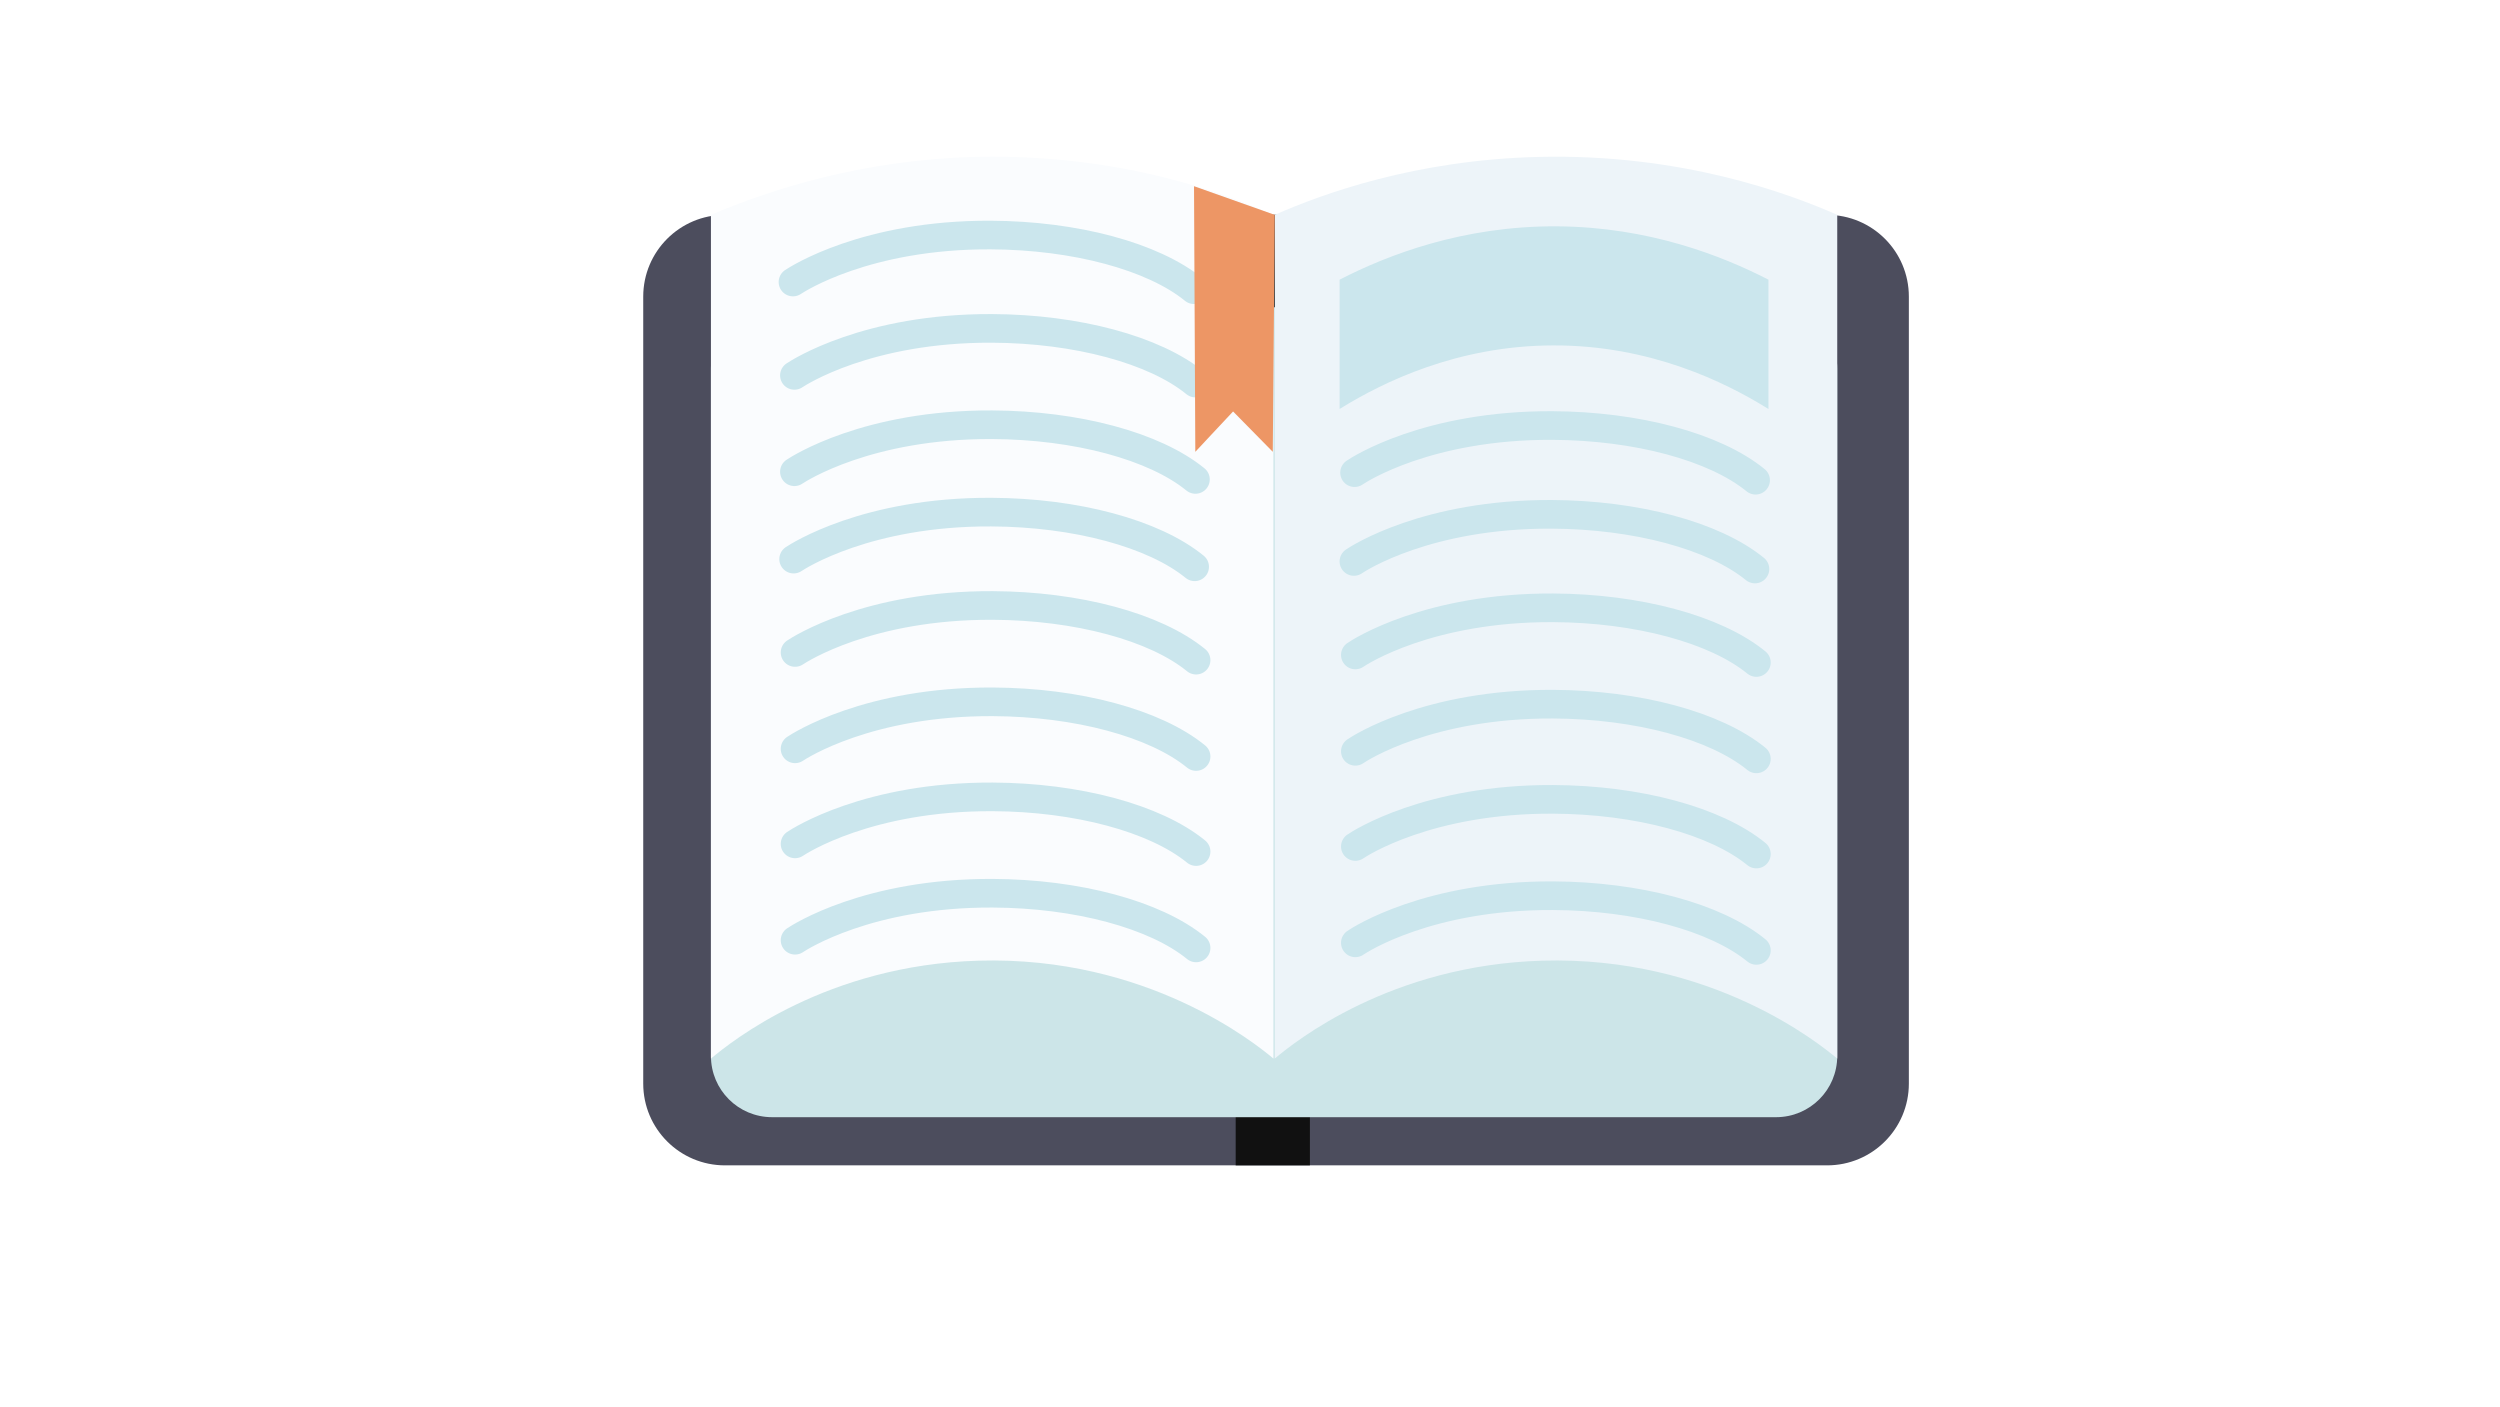
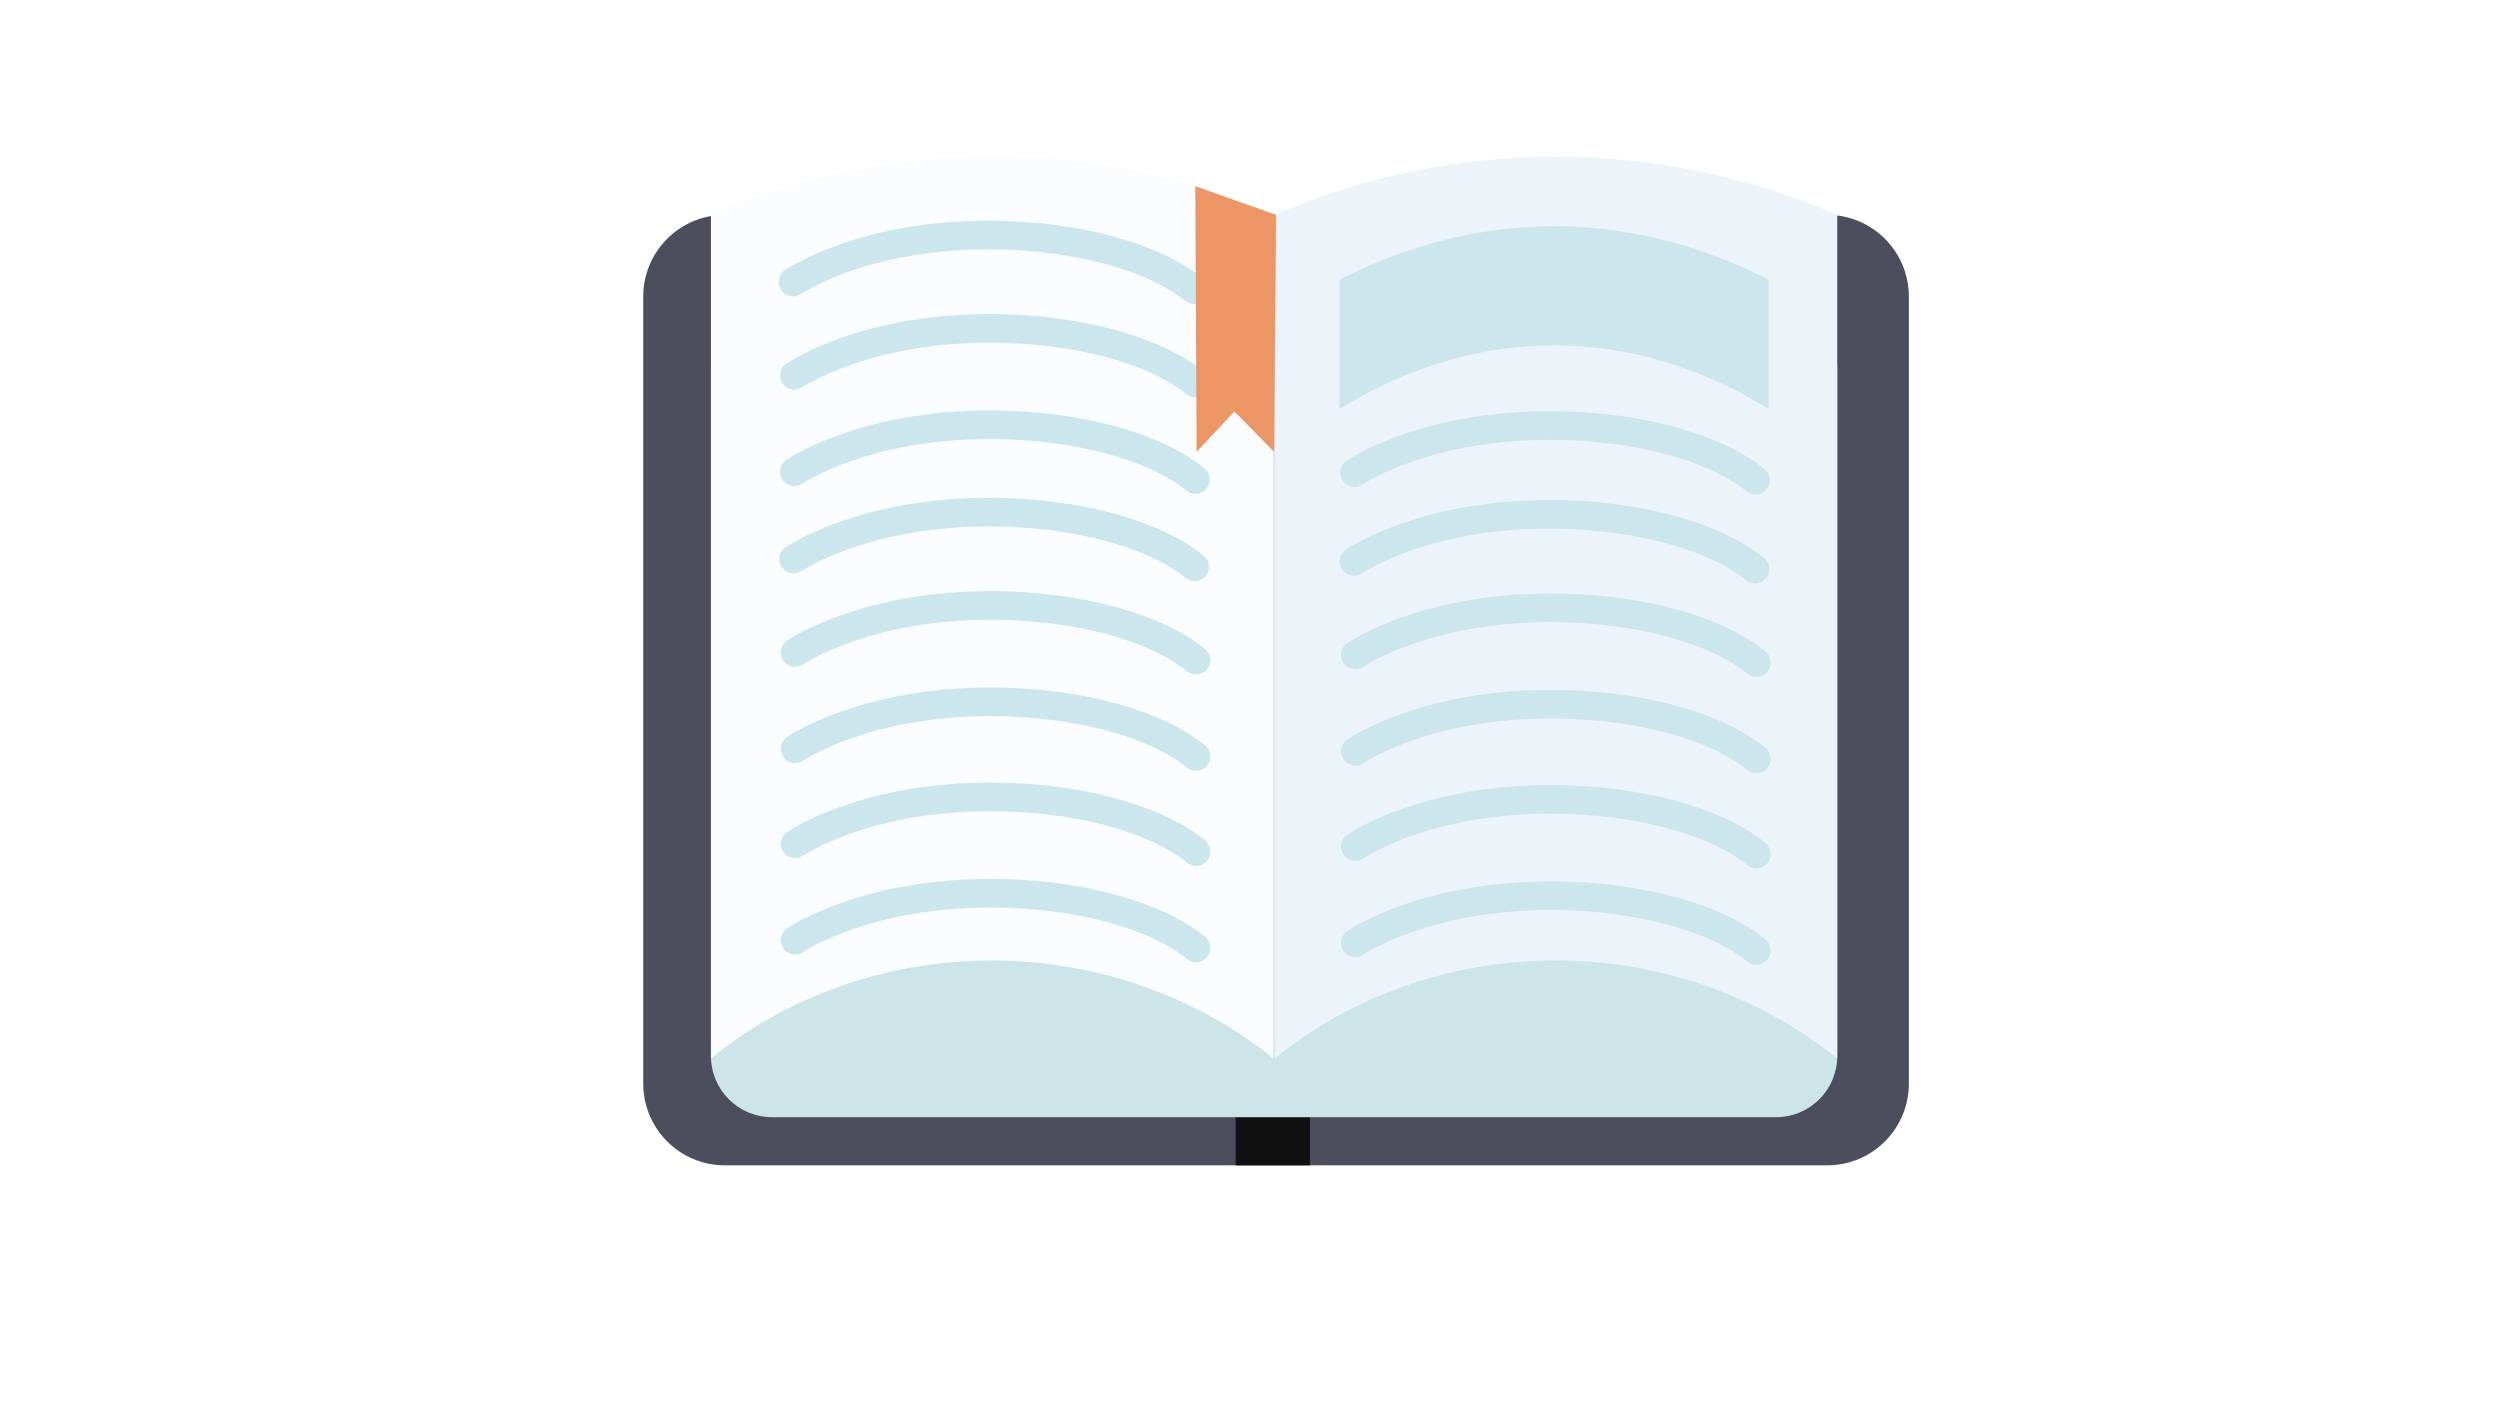
<svg xmlns="http://www.w3.org/2000/svg" version="1.1" id="Layer_1" x="0px" y="0px" viewBox="0 0 1920 1080" style="enable-background:new 0 0 1920 1080;" xml:space="preserve">
  <style type="text/css">
	.st0{fill:#4C4D5D;}
	.st1{fill:#111111;}
	.st2{fill:#CCE5E8;}
	.st3{fill:#FAFCFE;}
	.st4{fill:#EDF4F9;}
	.st5{fill:none;stroke:#CBE6ED;stroke-width:21.988;stroke-linecap:round;stroke-miterlimit:10;}
	.st6{fill:none;stroke:#CBE6ED;stroke-width:21.996;stroke-linecap:round;stroke-miterlimit:10;}
	.st7{fill:#CBE6ED;stroke:#CBE6ED;stroke-width:2.352;stroke-linecap:round;stroke-miterlimit:10;}
	.st8{fill:#CBE6ED;stroke:#CBE6ED;stroke-width:2.01;stroke-linecap:round;stroke-miterlimit:10;}
	.st9{fill:#ED9665;}
</style>
  <g>
    <path class="st0" d="M1403.2,895H556.8c-34.7,0-62.8-28.1-62.8-62.8V227.8c0-34.7,28.1-62.8,62.8-62.8h846.4   c34.7,0,62.8,28.1,62.8,62.8v604.4C1466,866.9,1437.9,895,1403.2,895z" />
  </g>
  <g>
    <rect x="949" y="165" class="st1" width="57" height="730" />
  </g>
  <g>
    <path class="st2" d="M1364,858H593c-26,0-47-21-47-47V283c0-26,21-47,47-47h771c26,0,47,21,47,47v528C1411,837,1390,858,1364,858z" />
  </g>
  <g>
    <path class="st3" d="M546,165c45.9-19.5,116.1-42.2,202.8-44.5c70.8-1.8,125.6,10.7,148.2,16.5c33.2,8.5,60.6,19,81,28   c0,216,0,432,0,648c-13.6-11.4-96.9-79-226.6-75.2c-116.5,3.4-189.7,62-205.4,75.2C546,597,546,381,546,165z" />
  </g>
  <g>
    <path class="st4" d="M979,165c36.8-16.2,108-42.2,202.8-44.5c109.5-2.6,191.7,28,229.2,44.5c0,216,0,432,0,648   c-13.6-11.4-96.9-79-226.6-75.2c-116.5,3.4-189.7,62-205.4,75.2C979,597,979,381,979,165z" />
  </g>
  <g>
    <g>
      <path class="st5" d="M917,222.5c-31.4-25.6-91.3-41.7-156.2-42c-95.5-0.4-148.2,33.7-151.8,36.1" />
      <path class="st5" d="M918.1,368.2c-31.4-25.6-91.3-41.7-156.2-42c-95.5-0.4-148.2,33.7-151.8,36.1" />
      <path class="st5" d="M918.1,294.2c-31.4-25.6-91.3-41.7-156.2-42c-95.5-0.4-148.2,33.7-151.8,36.1" />
    </g>
    <g>
      <path class="st5" d="M917.5,435.3c-31.4-25.6-91.3-41.7-156.2-42c-95.5-0.4-148.2,33.7-151.8,36.1" />
      <path class="st5" d="M918.6,581c-31.4-25.6-91.3-41.7-156.2-42c-95.5-0.4-148.2,33.7-151.8,36.1" />
      <path class="st5" d="M918.6,507c-31.4-25.6-91.3-41.7-156.2-42c-95.5-0.4-148.2,33.7-151.8,36.1" />
    </g>
    <path class="st5" d="M918.6,728c-31.4-25.6-91.3-41.7-156.2-42c-95.5-0.4-148.2,33.7-151.8,36.1" />
    <path class="st5" d="M918.6,654c-31.4-25.6-91.3-41.7-156.2-42c-95.5-0.4-148.2,33.7-151.8,36.1" />
  </g>
  <path class="st6" d="M1348.3,368.8c-31.4-25.6-91.3-41.7-156.2-42c-95.5-0.4-148.2,33.7-151.8,36.2" />
  <g>
    <path class="st6" d="M1347.8,437c-31.4-25.6-91.3-41.7-156.2-42c-95.5-0.4-148.2,33.7-151.8,36.2" />
    <path class="st6" d="M1348.9,582.8c-31.4-25.6-91.3-41.7-156.2-42c-95.5-0.4-148.2,33.7-151.8,36.2" />
    <path class="st6" d="M1348.9,508.8c-31.4-25.6-91.3-41.7-156.2-42c-95.5-0.4-148.2,33.7-151.8,36.2" />
  </g>
  <path class="st6" d="M1348.9,729.9c-31.4-25.6-91.3-41.7-156.2-42c-95.5-0.4-148.2,33.7-151.8,36.2" />
  <path class="st6" d="M1348.9,655.9c-31.4-25.6-91.3-41.7-156.2-42c-95.5-0.4-148.2,33.7-151.8,36.2" />
  <path class="st7" d="M1357,312c-31.4-19.3-89.1-48.1-164-47.9c-74.4,0.1-131.7,28.7-163,47.9c0-32.2,0-64.3,0-96.5  c35.5-18.2,93.3-41,166-40.5c70.2,0.5,126,22.6,161,40.5C1357,247.7,1357,279.8,1357,312z" />
  <path class="st8" d="M1615,295" />
  <path class="st9" d="M917,142.8" />
-   <polygon class="st9" points="917,143 918,347 947,316 977.5,347 979,165 " />
+   <polygon class="st9" points="918,143 919,347 948,316 978.5,347 980,165 " />
</svg>
